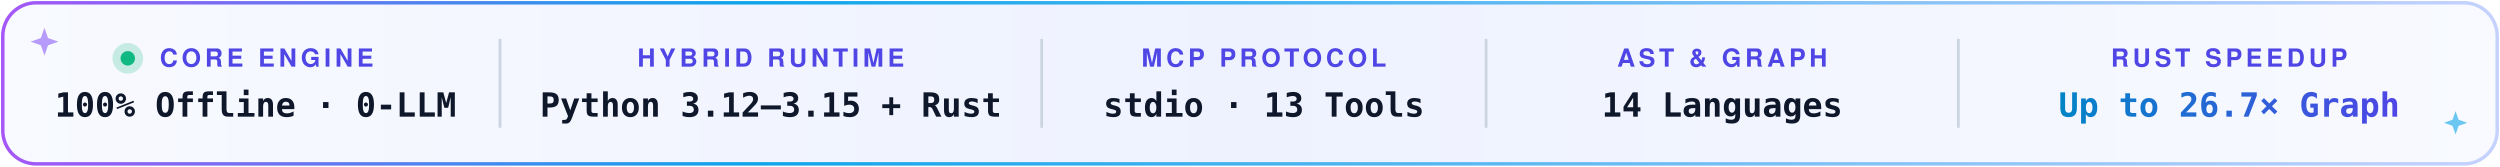
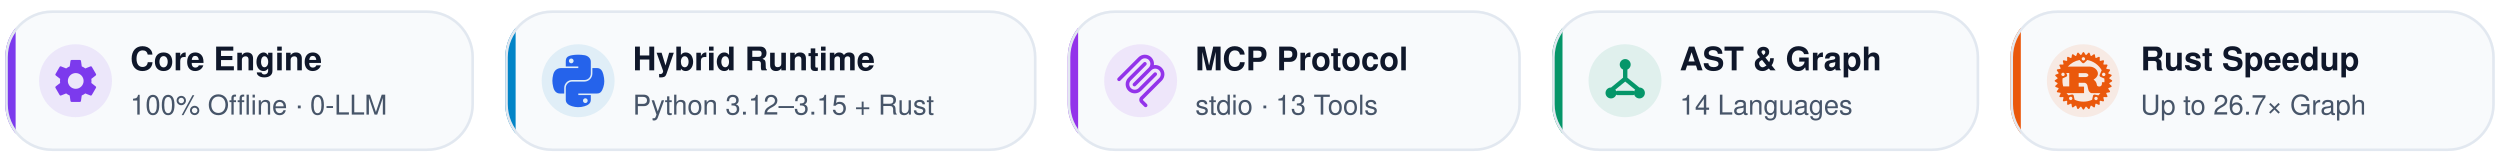
- <svg xmlns="http://www.w3.org/2000/svg" width="900" height="60" viewBox="0 0 900 60" role="img" aria-label="Athena Telemetry: 100% Offline 0-LLM, Python 3.12-3.15 + Rust, stdio 13 MCP Tools, 14 Languages, Up to 26.7x Graph Speedup">
+ <svg xmlns="http://www.w3.org/2000/svg" width="960" height="62" viewBox="0 0 960 62" role="img" aria-label="Athena Telemetry: Core Engine 100% Offline 0-LLM, Hybrid Runtime Python 3.12-3.15 + Rust, MCP Protocol stdio 13 Tools, AST and Graph 14 Languages, Rust Speedup Up to 26.7x Graph">
  <defs>
-     <linearGradient id="bgLight" x1="0%" y1="0%" x2="100%" y2="0%">
-       <stop offset="0%" stop-color="#F8FAFF" />
-       <stop offset="50%" stop-color="#EEF2FF" />
-       <stop offset="100%" stop-color="#F8FAFF" />
-     </linearGradient>
-     <linearGradient id="borderCrystalLight" x1="-100%" y1="0%" x2="100%" y2="0%">
-       <stop offset="0%" stop-color="#C7D2FE" />
-       <stop offset="35%" stop-color="#6366F1" />
-       <stop offset="50%" stop-color="#A855F7" />
-       <stop offset="65%" stop-color="#0EA5E9" />
-       <stop offset="100%" stop-color="#C7D2FE" />
-       <animate attributeName="x1" values="-100%;100%" dur="7s" repeatCount="indefinite" />
-       <animate attributeName="x2" values="100%;300%" dur="7s" repeatCount="indefinite" />
-     </linearGradient>
-     <linearGradient id="topSheenLight" x1="0%" y1="0%" x2="100%" y2="0%">
-       <stop offset="0%" stop-color="#FFFFFF" stop-opacity="0" />
-       <stop offset="50%" stop-color="#FFFFFF" stop-opacity="0.9" />
-       <stop offset="100%" stop-color="#FFFFFF" stop-opacity="0" />
-     </linearGradient>
-     <linearGradient id="speedGradLight" x1="0%" y1="0%" x2="100%" y2="0%">
-       <stop offset="0%" stop-color="#0284C7" />
-       <stop offset="100%" stop-color="#4F46E5" />
-     </linearGradient>
+     <clipPath id="clip1">
+       <rect x="2" y="4" width="180" height="54" rx="18" />
+     </clipPath>
+     <clipPath id="clip2">
+       <rect x="194" y="4" width="204" height="54" rx="18" />
+     </clipPath>
+     <clipPath id="clip3">
+       <rect x="410" y="4" width="174" height="54" rx="18" />
+     </clipPath>
+     <clipPath id="clip4">
+       <rect x="596" y="4" width="164" height="54" rx="18" />
+     </clipPath>
+     <clipPath id="clip5">
+       <rect x="772" y="4" width="186" height="54" rx="18" />
+     </clipPath>
  </defs>
-   <rect x="1" y="1" width="898" height="58" rx="12" fill="url(#bgLight)" stroke="url(#borderCrystalLight)" stroke-width="1.25" />
-   <line x1="20" y1="2" x2="880" y2="2" stroke="url(#topSheenLight)" stroke-width="1" />
-   <path d="M16 10 L17.3 13.7 L21 15 L17.3 16.3 L16 20 L14.7 16.3 L11 15 L14.7 13.7 Z" fill="#8B5CF6" opacity="0.6">
-     <animate attributeName="opacity" values="0.3;0.85;0.3" dur="4s" repeatCount="indefinite" />
-   </path>
-   <path d="M884 40 L885.1 43.1 L888.2 44.2 L885.1 45.3 L884 48.4 L882.9 45.3 L879.8 44.2 L882.9 43.1 Z" fill="#0EA5E9" opacity="0.6">
-     <animate attributeName="opacity" values="0.85;0.3;0.85" dur="4s" repeatCount="indefinite" />
-   </path>
-   <line x1="180" y1="14" x2="180" y2="46" stroke="#CBD5E1" stroke-width="1" />
-   <line x1="375" y1="14" x2="375" y2="46" stroke="#CBD5E1" stroke-width="1" />
-   <line x1="535" y1="14" x2="535" y2="46" stroke="#CBD5E1" stroke-width="1" />
-   <line x1="705" y1="14" x2="705" y2="46" stroke="#CBD5E1" stroke-width="1" />
-   <circle cx="46" cy="21" r="5.5" fill="#10B981" opacity="0.22">
-     <animate attributeName="r" values="3.5;6.5;3.5" dur="2.6s" repeatCount="indefinite" />
-     <animate attributeName="opacity" values="0.4;0.08;0.4" dur="2.6s" repeatCount="indefinite" />
-   </circle>
-   <circle cx="46" cy="21" r="2.6" fill="#10B981" />
-   <text x="96" y="24" text-anchor="middle" fill="#4F46E5" font-family="ui-sans-serif, -apple-system, BlinkMacSystemFont, 'Segoe UI', Helvetica, Arial, sans-serif" font-size="9" font-weight="700" letter-spacing="1.4">CORE ENGINE</text>
-   <text x="92" y="42" text-anchor="middle" fill="#0F172A" font-family="ui-monospace, SFMono-Regular, Menlo, Monaco, Consolas, monospace" font-size="12" font-weight="600">100% Offline · 0-LLM</text>
-   <text x="277.5" y="24" text-anchor="middle" fill="#4F46E5" font-family="ui-sans-serif, -apple-system, BlinkMacSystemFont, 'Segoe UI', Helvetica, Arial, sans-serif" font-size="9" font-weight="700" letter-spacing="1.4">HYBRID RUNTIME</text>
-   <text x="277.5" y="42" text-anchor="middle" fill="#0F172A" font-family="ui-monospace, SFMono-Regular, Menlo, Monaco, Consolas, monospace" font-size="12" font-weight="600">Python 3.12–3.15 + Rust</text>
-   <text x="455" y="24" text-anchor="middle" fill="#4F46E5" font-family="ui-sans-serif, -apple-system, BlinkMacSystemFont, 'Segoe UI', Helvetica, Arial, sans-serif" font-size="9" font-weight="700" letter-spacing="1.4">MCP PROTOCOL</text>
-   <text x="455" y="42" text-anchor="middle" fill="#0F172A" font-family="ui-monospace, SFMono-Regular, Menlo, Monaco, Consolas, monospace" font-size="12" font-weight="600">stdio · 13 Tools</text>
-   <text x="620" y="24" text-anchor="middle" fill="#4F46E5" font-family="ui-sans-serif, -apple-system, BlinkMacSystemFont, 'Segoe UI', Helvetica, Arial, sans-serif" font-size="9" font-weight="700" letter-spacing="1.4">AST &amp; GRAPH</text>
-   <text x="620" y="42" text-anchor="middle" fill="#0F172A" font-family="ui-monospace, SFMono-Regular, Menlo, Monaco, Consolas, monospace" font-size="12" font-weight="600">14 Languages</text>
-   <text x="802.5" y="24" text-anchor="middle" fill="#4F46E5" font-family="ui-sans-serif, -apple-system, BlinkMacSystemFont, 'Segoe UI', Helvetica, Arial, sans-serif" font-size="9" font-weight="700" letter-spacing="1.4">RUST SPEEDUP</text>
-   <text x="802.5" y="42" text-anchor="middle" fill="url(#speedGradLight)" font-family="ui-monospace, SFMono-Regular, Menlo, Monaco, Consolas, monospace" font-size="12" font-weight="700">Up to 26.7× Graph</text>
+   <g clip-path="url(#clip1)">
+     <rect x="2" y="4" width="180" height="54" fill="#F8FAFC" />
+     <rect x="2" y="4" width="4" height="54" fill="#7C3AED" />
+   </g>
+   <rect x="2.5" y="4.5" width="179" height="53" rx="17.5" fill="none" stroke="#E2E8F0" stroke-width="1" />
+   <circle cx="29" cy="31" r="14" fill="#7C3AED" opacity="0.10" />
+   <g transform="translate(19, 21) scale(0.84)" fill="#7C3AED">
+     <path d="M19.14 12.94c.04-.3.06-.61.06-.94 0-.32-.02-.64-.07-.94l2.03-1.58a.49.49 0 0 0 .12-.61l-1.92-3.32a.49.49 0 0 0-.59-.22l-2.39.96c-.5-.38-1.03-.7-1.62-.94l-.36-2.54a.484.484 0 0 0-.48-.41h-3.84c-.24 0-.43.17-.47.41l-.36 2.54c-.59.24-1.13.57-1.62.94l-2.39-.96c-.22-.08-.47 0-.59.22L2.74 8.87c-.12.21-.08.47.12.61l2.03 1.58c-.05.3-.09.63-.09.94s.02.64.07.94l-2.03 1.58a.49.49 0 0 0-.12.61l1.92 3.32c.12.22.37.29.59.22l2.39-.96c.5.38 1.03.7 1.62.94l.36 2.54c.05.24.24.41.48.41h3.84c.24 0 .44-.17.47-.41l.36-2.54c.59-.24 1.13-.56 1.62-.94l2.39.96c.22.08.47 0 .59-.22l1.92-3.32c.12-.22.07-.47-.12-.61l-2.01-1.58zM12 15.6c-1.98 0-3.6-1.62-3.6-3.6s1.62-3.6 3.6-3.6 3.6 1.62 3.6 3.6-1.62 3.6-3.6 3.6z" />
+   </g>
+   <text x="50" y="27" fill="#0F172A" font-family="ui-sans-serif, -apple-system, BlinkMacSystemFont, 'Segoe UI', Helvetica, Arial, sans-serif" font-size="12.5" font-weight="600">Core Engine</text>
+   <text x="50" y="44" fill="#475569" font-family="ui-sans-serif, -apple-system, BlinkMacSystemFont, 'Segoe UI', Helvetica, Arial, sans-serif" font-size="10.5" font-weight="500">100% Offline · 0-LLM</text>
+   <g clip-path="url(#clip2)">
+     <rect x="194" y="4" width="204" height="54" fill="#F8FAFC" />
+     <rect x="194" y="4" width="4" height="54" fill="#0284C7" />
+   </g>
+   <rect x="194.5" y="4.5" width="203" height="53" rx="17.5" fill="none" stroke="#E2E8F0" stroke-width="1" />
+   <circle cx="222" cy="31" r="14" fill="#0284C7" opacity="0.10" />
+   <g transform="translate(212, 21) scale(0.84)" fill="#2563EB">
+     <path d="M11.858 0c-.978.005-1.913.088-2.736.234C6.7.662 6.26 1.558 6.26 3.21v2.182h5.725v.727H4.111c-1.664 0-3.121 1-3.577 2.903-.526 2.181-.549 3.542 0 5.82.407 1.694 1.379 2.902 3.043 2.902h1.969v-2.616c0-1.89 1.635-3.557 3.576-3.557h5.72c1.591 0 2.862-1.31 2.862-2.91v-5.45c0-1.553-1.309-2.718-2.863-2.977A18 18 0 0 0 11.858 0M8.762 1.755c.591 0 1.074.491 1.074 1.095 0 .601-.483 1.087-1.074 1.087A1.08 1.08 0 0 1 7.688 2.85c0-.604.48-1.095 1.074-1.095m9.656 4.364v2.543c0 1.971-1.671 3.63-3.577 3.63H9.122c-1.566 0-2.862 1.34-2.862 2.91v5.452c0 1.551 1.349 2.464 2.862 2.91 1.813.532 3.55.628 5.72 0 1.44-.418 2.862-1.258 2.862-2.91V18.47h-5.719v-.727h8.582c1.664 0 2.284-1.16 2.862-2.903.598-1.793.573-3.518 0-5.819-.41-1.656-1.196-2.903-2.862-2.903zm-3.216 13.807a1.08 1.08 0 0 1 1.074 1.088c0 .604-.48 1.094-1.074 1.094-.592 0-1.075-.49-1.075-1.094 0-.601.483-1.088 1.075-1.088" />
+   </g>
+   <text x="243" y="27" fill="#0F172A" font-family="ui-sans-serif, -apple-system, BlinkMacSystemFont, 'Segoe UI', Helvetica, Arial, sans-serif" font-size="12.5" font-weight="600">Hybrid Runtime</text>
+   <text x="243" y="44" fill="#475569" font-family="ui-sans-serif, -apple-system, BlinkMacSystemFont, 'Segoe UI', Helvetica, Arial, sans-serif" font-size="10.5" font-weight="500">Python 3.12–3.15 + Rust</text>
+   <g clip-path="url(#clip3)">
+     <rect x="410" y="4" width="174" height="54" fill="#F8FAFC" />
+     <rect x="410" y="4" width="4" height="54" fill="#9333EA" />
+   </g>
+   <rect x="410.5" y="4.5" width="173" height="53" rx="17.5" fill="none" stroke="#E2E8F0" stroke-width="1" />
+   <circle cx="438" cy="31" r="14" fill="#9333EA" opacity="0.10" />
+   <g transform="translate(428, 21) scale(0.84)" fill="#9333EA">
+     <path d="M13.85 0a4.16 4.16 0 0 0-2.95 1.217L1.456 10.66a.835.835 0 0 0 0 1.18.835.835 0 0 0 1.18 0l9.442-9.442a2.49 2.49 0 0 1 3.541 0 2.49 2.49 0 0 1 0 3.541L8.59 12.97l-.1.1a.835.835 0 0 0 0 1.18.835.835 0 0 0 1.18 0l.1-.098 7.03-7.034a2.49 2.49 0 0 1 3.542 0l.049.05a2.49 2.49 0 0 1 0 3.54l-8.54 8.54a1.96 1.96 0 0 0 0 2.755l1.753 1.753a.835.835 0 0 0 1.18 0 .835.835 0 0 0 0-1.18l-1.753-1.753a.266.266 0 0 1 0-.394l8.54-8.54a4.185 4.185 0 0 0 0-5.9l-.05-.05a4.16 4.16 0 0 0-2.95-1.218c-.2 0-.401.02-.6.048a4.17 4.17 0 0 0-1.17-3.552A4.16 4.16 0 0 0 13.85 0m0 3.333a.84.84 0 0 0-.59.245L6.275 10.56a4.186 4.186 0 0 0 0 5.902 4.186 4.186 0 0 0 5.902 0L19.16 9.48a.835.835 0 0 0 0-1.18.835.835 0 0 0-1.18 0l-6.985 6.984a2.49 2.49 0 0 1-3.54 0 2.49 2.49 0 0 1 0-3.54l6.983-6.985a.835.835 0 0 0 0-1.18.84.84 0 0 0-.59-.245" />
+   </g>
+   <text x="459" y="27" fill="#0F172A" font-family="ui-sans-serif, -apple-system, BlinkMacSystemFont, 'Segoe UI', Helvetica, Arial, sans-serif" font-size="12.5" font-weight="600">MCP Protocol</text>
+   <text x="459" y="44" fill="#475569" font-family="ui-sans-serif, -apple-system, BlinkMacSystemFont, 'Segoe UI', Helvetica, Arial, sans-serif" font-size="10.5" font-weight="500">stdio · 13 Tools</text>
+   <g clip-path="url(#clip4)">
+     <rect x="596" y="4" width="164" height="54" fill="#F8FAFC" />
+     <rect x="596" y="4" width="4" height="54" fill="#059669" />
+   </g>
+   <rect x="596.5" y="4.5" width="163" height="53" rx="17.5" fill="none" stroke="#E2E8F0" stroke-width="1" />
+   <circle cx="624" cy="31" r="14" fill="#059669" opacity="0.10" />
+   <g transform="translate(614, 21) scale(0.84)" fill="none" stroke="#059669" stroke-width="2" stroke-linecap="round" stroke-linejoin="round">
+     <path d="M12 7v4m0 0-5.5 4.5M12 11l5.5 4.5M8.5 17.5h7" />
+     <circle cx="12" cy="4.5" r="2.5" fill="#059669" stroke="none" />
+     <circle cx="5.5" cy="17.5" r="2.5" fill="#059669" stroke="none" />
+     <circle cx="18.5" cy="17.5" r="2.5" fill="#059669" stroke="none" />
+   </g>
+   <text x="645" y="27" fill="#0F172A" font-family="ui-sans-serif, -apple-system, BlinkMacSystemFont, 'Segoe UI', Helvetica, Arial, sans-serif" font-size="12.5" font-weight="600">AST &amp; Graph</text>
+   <text x="645" y="44" fill="#475569" font-family="ui-sans-serif, -apple-system, BlinkMacSystemFont, 'Segoe UI', Helvetica, Arial, sans-serif" font-size="10.5" font-weight="500">14 Languages</text>
+   <g clip-path="url(#clip5)">
+     <rect x="772" y="4" width="186" height="54" fill="#F8FAFC" />
+     <rect x="772" y="4" width="4" height="54" fill="#EA580C" />
+   </g>
+   <rect x="772.5" y="4.5" width="185" height="53" rx="17.5" fill="none" stroke="#E2E8F0" stroke-width="1" />
+   <circle cx="800" cy="31" r="14" fill="#EA580C" opacity="0.10" />
+   <g transform="translate(789, 20) scale(0.92)" fill="#EA580C">
+     <path d="M23.835 11.703l-1.007-.624a13.727 13.727 0 00-.028-.294l.866-.807a.348.348 0 00-.115-.578l-1.107-.414a8.496 8.496 0 00-.087-.286l.69-.959a.346.346 0 00-.226-.545l-1.166-.189a9.357 9.357 0 00-.141-.262l.49-1.076a.344.344 0 00-.027-.336.349.349 0 00-.301-.154l-1.185.042a6.744 6.744 0 00-.187-.227l.272-1.153a.347.347 0 00-.417-.417l-1.153.272a14.018 14.018 0 00-.228-.187l.042-1.185a.344.344 0 00-.49-.328l-1.076.491c-.087-.048-.174-.095-.262-.141l-.19-1.167A.348.348 0 0016.256.955l-.96.691a8.487 8.487 0 00-.285-.086l-.414-1.107a.348.348 0 00-.578-.115l-.807.867a9.294 9.294 0 00-.294-.028L12.295.168a.346.346 0 00-.589 0l-.624 1.007a13.738 13.738 0 00-.294.028L9.98.337a.346.346 0 00-.578.115l-.414 1.107c-.096.027-.19.057-.285.086L7.744.955a.348.348 0 00-.545.226L7.009 2.348a9.357 9.357 0 00-.262.141l-1.076-.491a.346.346 0 00-.49.328l.042 1.185a7.983 7.983 0 00-.228.187L3.841 3.425a.347.347 0 00-.417.417l.271 1.153c-.063.075-.126.151-.186.227l-1.185-.042a.346.346 0 00-.328.49l.491 1.076a9.167 9.167 0 00-.141.262l-1.166.189a.348.348 0 00-.226.545l.69.959a13.303 13.303 0 00-.087.285l-1.107.414a.348.348 0 00-.116.578l.866.807a9.294 9.294 0 00-.028.293l-1.007.624a.344.344 0 000 .589l1.007.624c.008.098.018.196.028.294l-.866.808a.346.346 0 00.116.578l1.107.414c.027.096.057.191.087.285l-.69.959a.345.345 0 00.227.545l1.166.189c.046.088.092.175.141.262l-.491 1.076a.346.346 0 00.328.49l1.183-.042c.062.077.123.153.187.228l-.271 1.154a.346.346 0 00.417.416l1.153-.271c.075.064.151.126.228.186l-.042 1.185a.344.344 0 00.49.327l1.076-.49c.087.049.174.095.262.141l.19 1.166a.348.348 0 00.545.227l.959-.69a9.299 9.299 0 00.285.087l.414 1.107a.345.345 0 00.578.115l.808-.866c.097.011.195.02.294.029l.624 1.007a.347.347 0 00.589 0l.624-1.007c.098-.009.196-.018.294-.029l.807.866a.348.348 0 00.578-.115l.414-1.107a8.463 8.463 0 00.285-.087l.959.69a.345.345 0 00.545-.227l.19-1.166c.088-.046.175-.093.262-.141l1.076.49a.347.347 0 00.49-.327l-.042-1.185a6.727 6.727 0 00.227-.186l1.153.271a.347.347 0 00.417-.416l-.271-1.154c.063-.075.126-.151.186-.228l1.185.042a.344.344 0 00.328-.49l-.49-1.076c.048-.087.095-.174.141-.262l1.166-.189a.348.348 0 00.226-.545l-.69-.959.087-.285 1.107-.414a.346.346 0 00.115-.578l-.866-.808c.01-.097.02-.195.028-.294l1.007-.624a.344.344 0 000-.589zm-6.741 8.355a.714.714 0 01.299-1.396.714.714 0 11-.3 1.396zm-.342-2.314a.649.649 0 00-.771.5l-.357 1.669c-1.103.501-2.329.779-3.619.779a8.737 8.737 0 01-3.695-.814l-.357-1.668a.648.648 0 00-.771-.499l-1.473.316a8.722 8.722 0 01-.761-.898h7.168c.081 0 .136-.014.136-.088v-2.536c0-.074-.054-.088-.136-.088h-2.097v-1.608h2.268c.206 0 1.107.059 1.394 1.209.09.353.287 1.504.423 1.873.135.413.683 1.238 1.268 1.238h3.572a.749.749 0 00.13-.013 8.787 8.787 0 01-.812.953zM6.837 20.024a.714.714 0 11-.3-1.396.714.714 0 01.3 1.396zM4.118 8.997a.714.714 0 11-1.304.579.714.714 0 011.304-.579zm-.835 1.981l1.535-.682a.65.65 0 00.33-.859l-.316-.715h1.243v5.603H3.567a8.775 8.775 0 01-.283-3.348zm6.734-.544V8.784h2.96c.153 0 1.079.177 1.079.87 0 .575-.711.781-1.295.781zm10.757 1.486c0 .219-.008.436-.024.651h-.9c-.09 0-.127.059-.127.148v.413c0 .973-.549 1.185-1.03 1.238-.458.052-.965-.191-1.028-.472-.27-1.519-.72-1.844-1.431-2.403.882-.56 1.799-1.386 1.799-2.491 0-1.194-.819-1.946-1.377-2.315-.782-.516-1.649-.62-1.883-.62H5.468a8.765 8.765 0 014.907-2.77l1.097 1.151a.648.648 0 00.918.021l1.227-1.174a8.775 8.775 0 016.004 4.276l-.84 1.898a.652.652 0 00.33.859l1.618.719c.028.287.043.577.043.872zm-9.301-9.599a.713.713 0 11.984 1.032.714.714 0 01-.984-1.032zm8.339 6.71a.711.711 0 01.94-.362.714.714 0 11-.941.363z" />
+   </g>
+   <text x="822" y="27" fill="#0F172A" font-family="ui-sans-serif, -apple-system, BlinkMacSystemFont, 'Segoe UI', Helvetica, Arial, sans-serif" font-size="12.5" font-weight="600">Rust Speedup</text>
+   <text x="822" y="44" fill="#475569" font-family="ui-sans-serif, -apple-system, BlinkMacSystemFont, 'Segoe UI', Helvetica, Arial, sans-serif" font-size="10.5" font-weight="500">Up to 26.7× Graph</text>
</svg>
